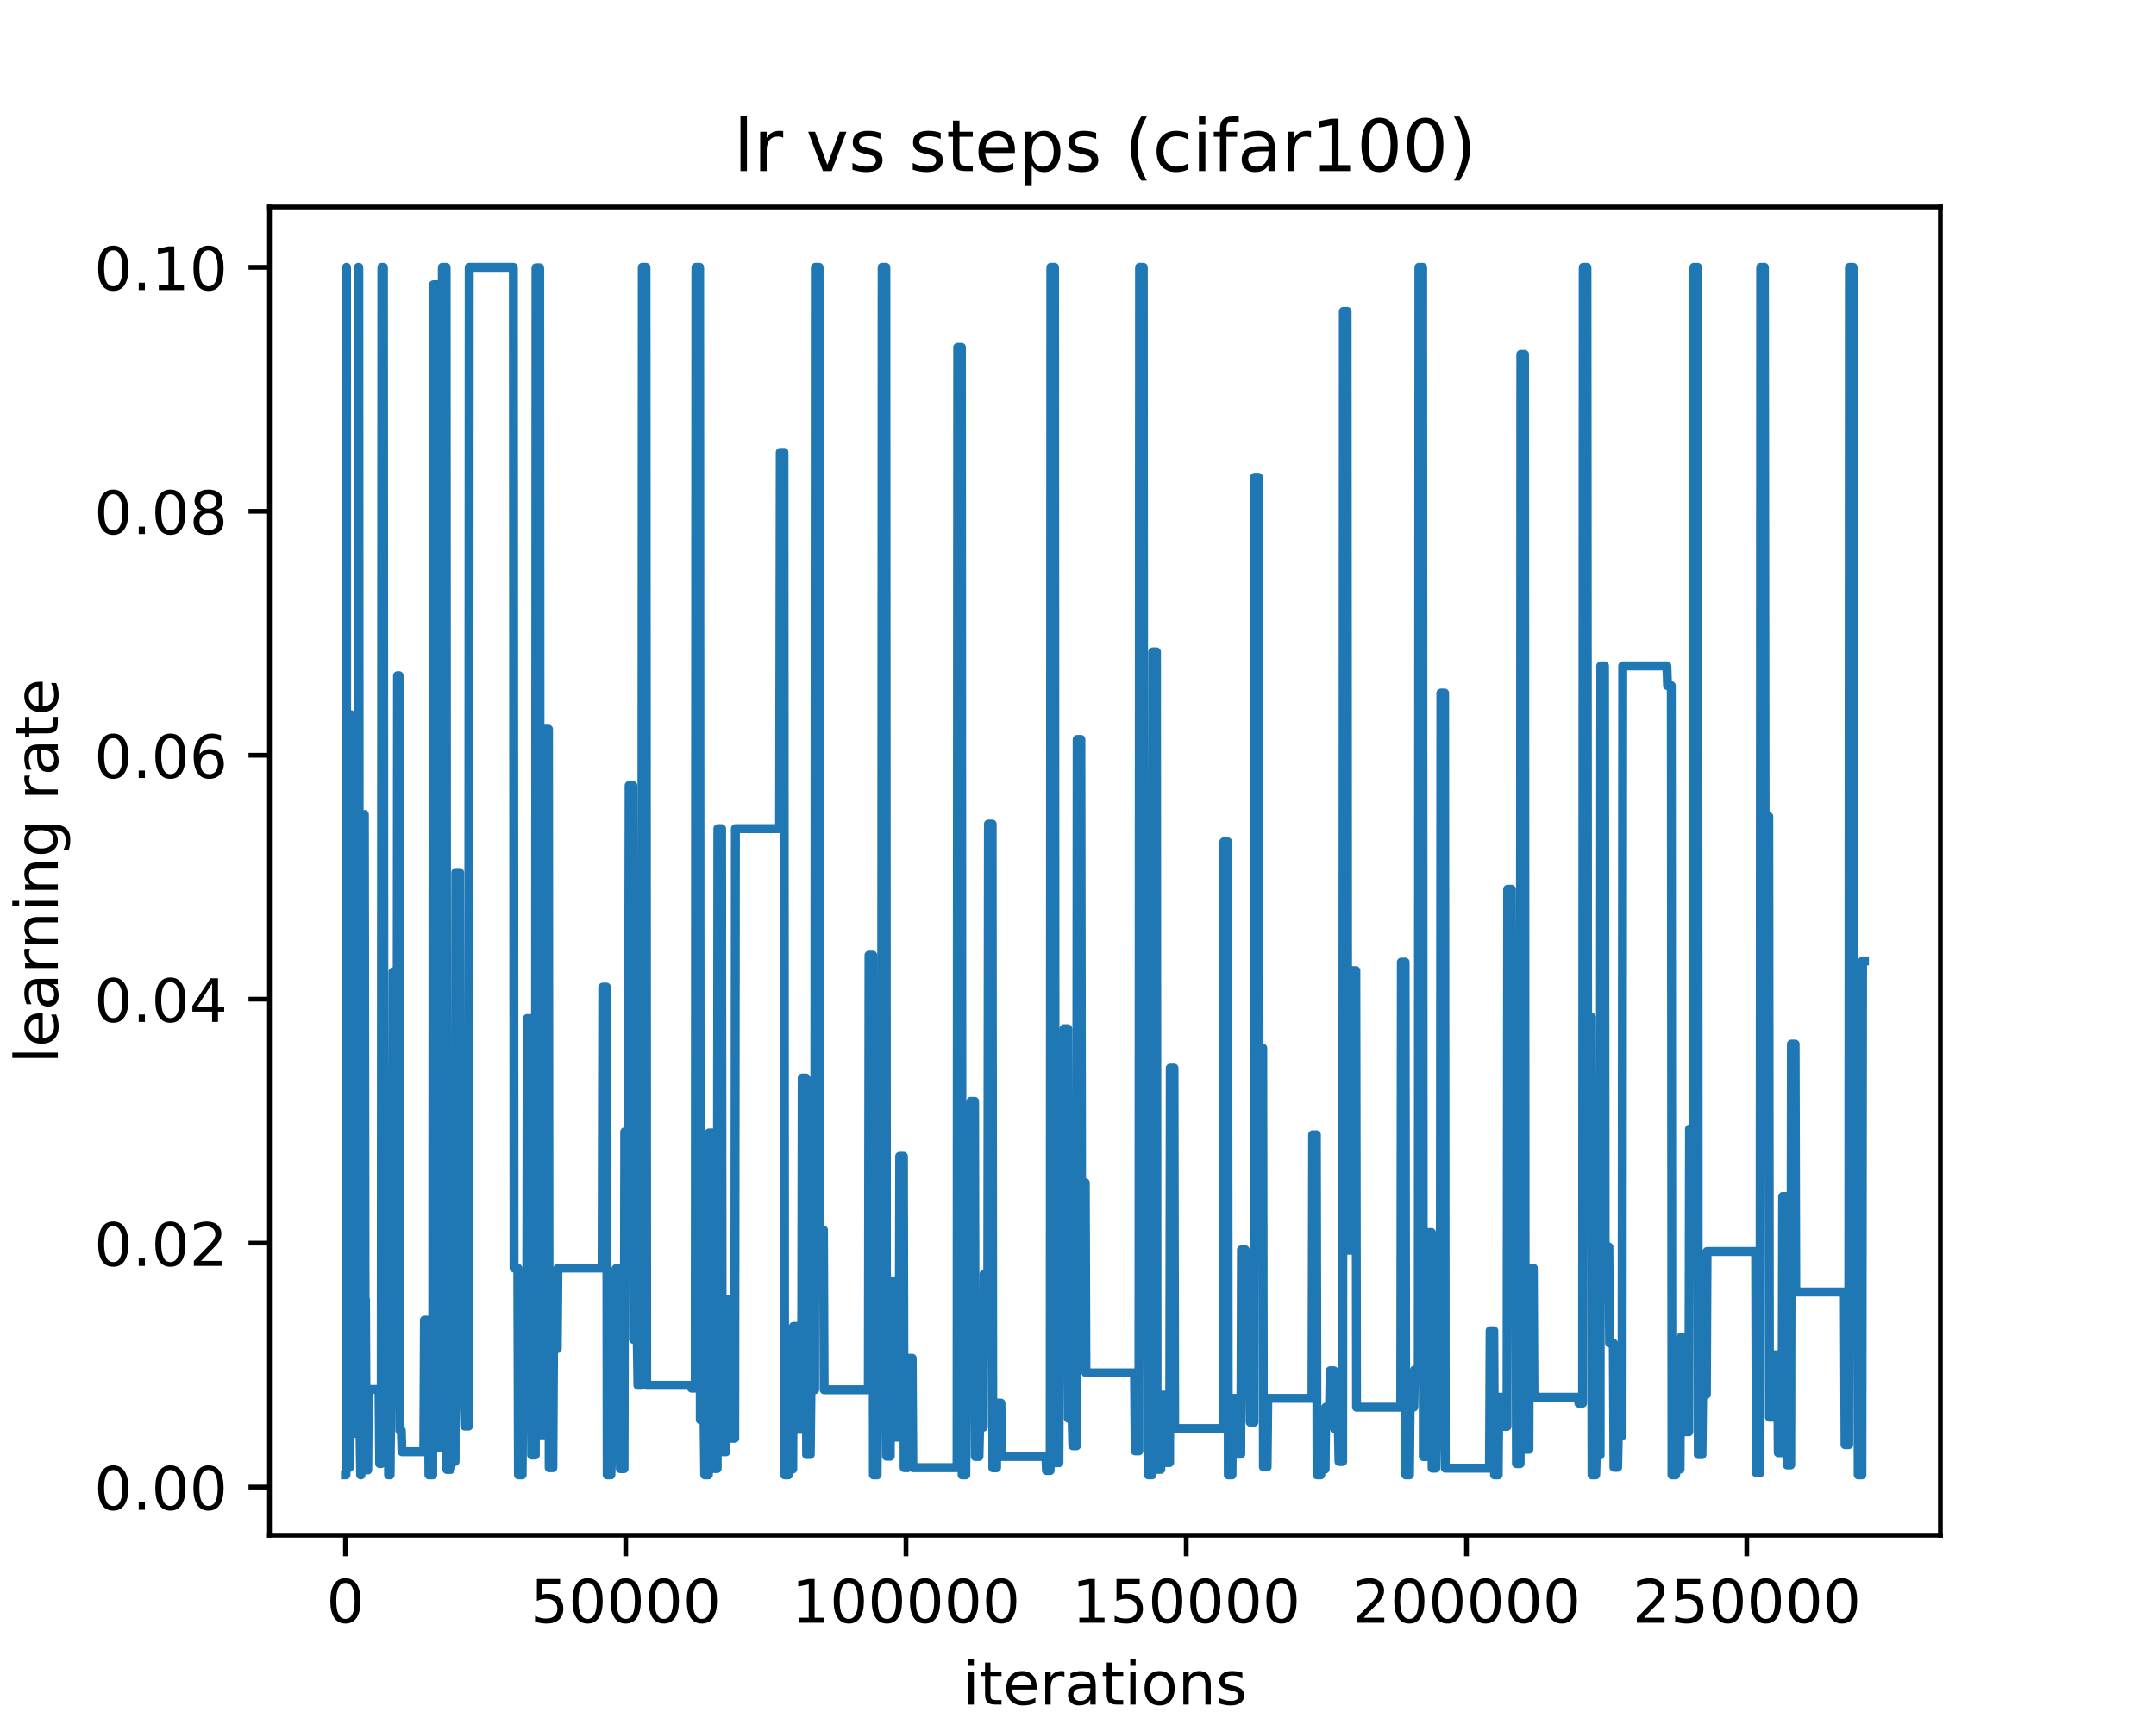
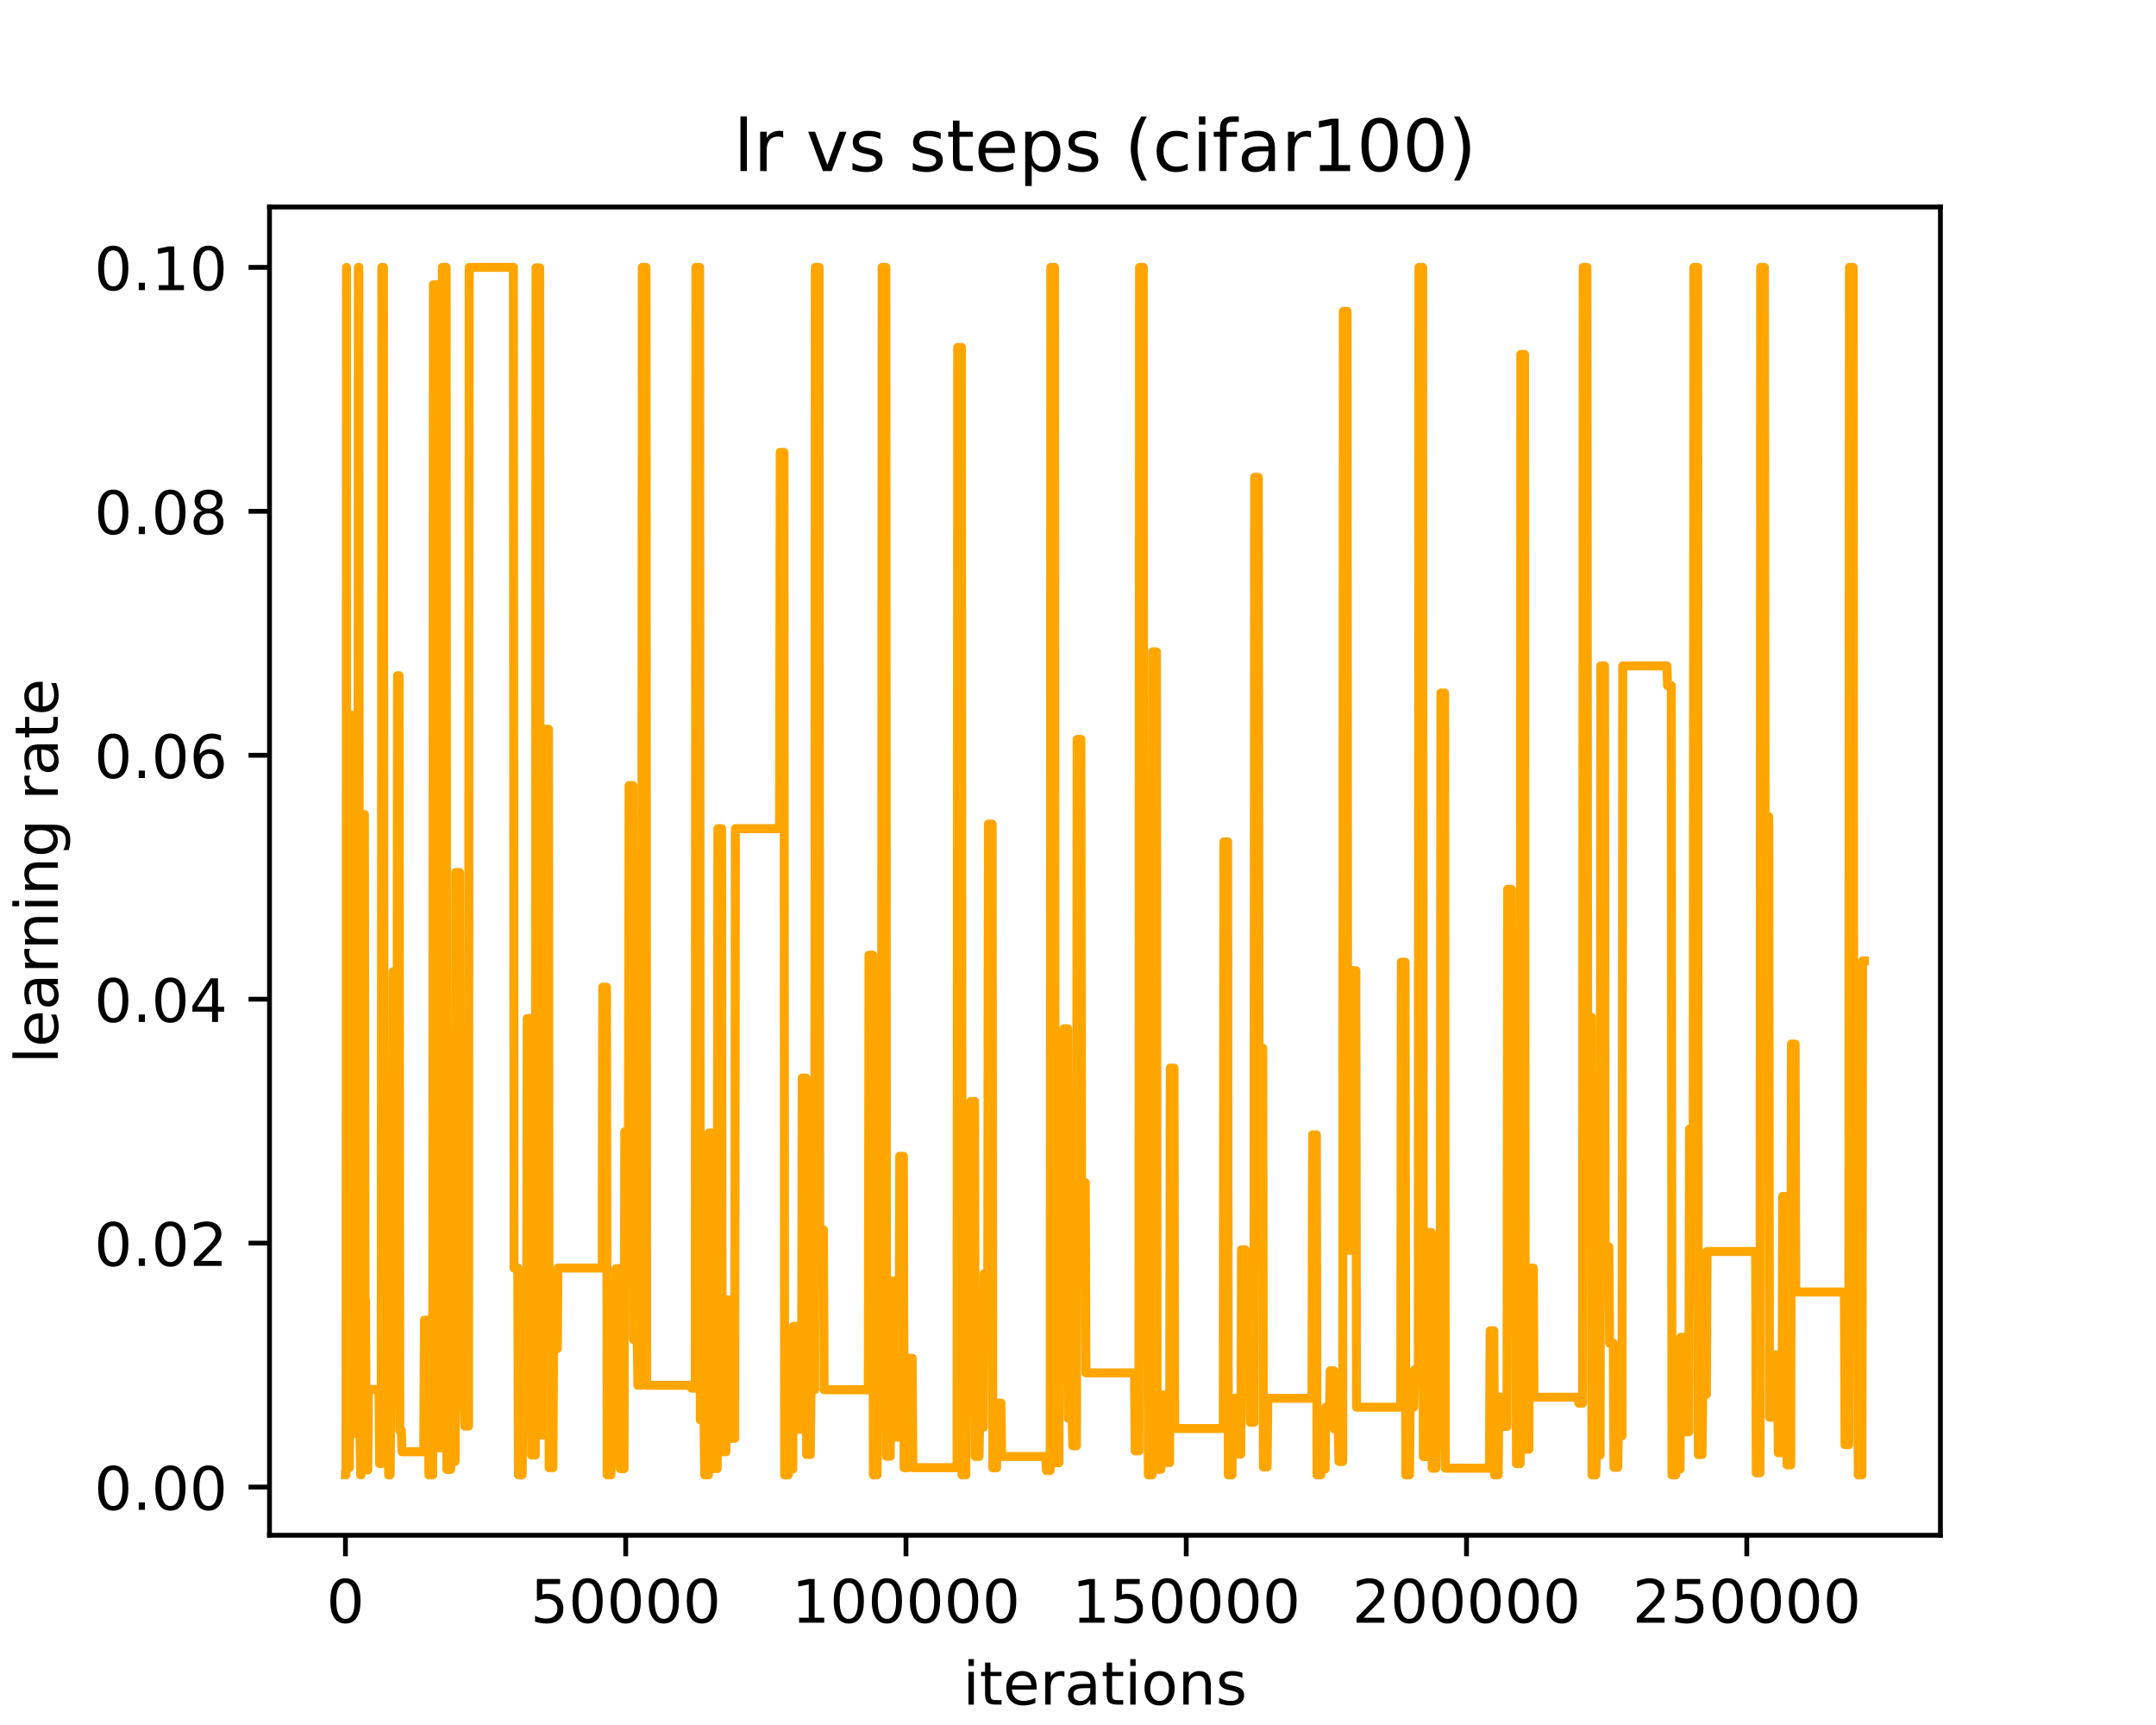
<svg xmlns="http://www.w3.org/2000/svg" xmlns:xlink="http://www.w3.org/1999/xlink" height="288pt" version="1.1" viewBox="0 0 360 288" width="360pt">
  <defs>
    <style type="text/css">*{stroke-linecap:butt;stroke-linejoin:round;}</style>
  </defs>
  <g id="figure_1">
    <g id="patch_1">
      <path d="M 0 288  L 360 288  L 360 0  L 0 0  z " style="fill:#ffffff;" />
    </g>
    <g id="axes_1">
      <g id="patch_2">
        <path d="M 45 256.32  L 324 256.32  L 324 34.56  L 45 34.56  z " style="fill:#ffffff;" />
      </g>
      <g id="matplotlib.axis_1">
        <g id="xtick_1">
          <g id="line2d_1">
            <defs>
-               <path d="M 0 0  L 0 3.5  " id="m5722eee374" style="stroke:#000000;stroke-width:0.8;" />
+               <path d="M 0 0  L 0 3.5  " id="m053b6ef4ec" style="stroke:#000000;stroke-width:0.8;" />
            </defs>
            <g>
-               <use style="stroke:#000000;stroke-width:0.8;" x="57.682" xlink:href="#m5722eee374" y="256.32" />
+               <use style="stroke:#000000;stroke-width:0.8;" x="57.682" xlink:href="#m053b6ef4ec" y="256.32" />
            </g>
          </g>
          <g id="text_1">
            <g transform="translate(54.50057 270.9184)scale(0.1 -0.1)">
              <defs>
                <path d="M 31.781 66.406  Q 24.172 66.406 20.328 58.906  Q 16.5 51.422 16.5 36.375  Q 16.5 21.391 20.328 13.891  Q 24.172 6.391 31.781 6.391  Q 39.453 6.391 43.281 13.891  Q 47.125 21.391 47.125 36.375  Q 47.125 51.422 43.281 58.906  Q 39.453 66.406 31.781 66.406  z M 31.781 74.219  Q 44.047 74.219 50.516 64.516  Q 56.984 54.828 56.984 36.375  Q 56.984 17.969 50.516 8.266  Q 44.047 -1.422 31.781 -1.422  Q 19.531 -1.422 13.062 8.266  Q 6.594 17.969 6.594 36.375  Q 6.594 54.828 13.062 64.516  Q 19.531 74.219 31.781 74.219  z " id="DejaVuSans-48" />
              </defs>
              <use xlink:href="#DejaVuSans-48" />
            </g>
          </g>
        </g>
        <g id="xtick_2">
          <g id="line2d_2">
            <g>
-               <use style="stroke:#000000;stroke-width:0.8;" x="104.479" xlink:href="#m5722eee374" y="256.32" />
+               <use style="stroke:#000000;stroke-width:0.8;" x="104.479" xlink:href="#m053b6ef4ec" y="256.32" />
            </g>
          </g>
          <g id="text_2">
            <g transform="translate(88.57315 270.9184)scale(0.1 -0.1)">
              <defs>
                <path d="M 10.797 72.906  L 49.516 72.906  L 49.516 64.594  L 19.828 64.594  L 19.828 46.734  Q 21.969 47.469 24.109 47.828  Q 26.266 48.188 28.422 48.188  Q 40.625 48.188 47.75 41.5  Q 54.891 34.812 54.891 23.391  Q 54.891 11.625 47.562 5.094  Q 40.234 -1.422 26.906 -1.422  Q 22.312 -1.422 17.547 -0.641  Q 12.797 0.141 7.719 1.703  L 7.719 11.625  Q 12.109 9.234 16.797 8.062  Q 21.484 6.891 26.703 6.891  Q 35.156 6.891 40.078 11.328  Q 45.016 15.766 45.016 23.391  Q 45.016 31 40.078 35.438  Q 35.156 39.891 26.703 39.891  Q 22.75 39.891 18.812 39.016  Q 14.891 38.141 10.797 36.281  z " id="DejaVuSans-53" />
              </defs>
              <use xlink:href="#DejaVuSans-53" />
              <use x="63.623" xlink:href="#DejaVuSans-48" />
              <use x="127.246" xlink:href="#DejaVuSans-48" />
              <use x="190.869" xlink:href="#DejaVuSans-48" />
              <use x="254.492" xlink:href="#DejaVuSans-48" />
            </g>
          </g>
        </g>
        <g id="xtick_3">
          <g id="line2d_3">
            <g>
-               <use style="stroke:#000000;stroke-width:0.8;" x="151.277" xlink:href="#m5722eee374" y="256.32" />
+               <use style="stroke:#000000;stroke-width:0.8;" x="151.277" xlink:href="#m053b6ef4ec" y="256.32" />
            </g>
          </g>
          <g id="text_3">
            <g transform="translate(132.1895 270.9184)scale(0.1 -0.1)">
              <defs>
                <path d="M 12.406 8.297  L 28.516 8.297  L 28.516 63.922  L 10.984 60.406  L 10.984 69.391  L 28.422 72.906  L 38.281 72.906  L 38.281 8.297  L 54.391 8.297  L 54.391 0  L 12.406 0  z " id="DejaVuSans-49" />
              </defs>
              <use xlink:href="#DejaVuSans-49" />
              <use x="63.623" xlink:href="#DejaVuSans-48" />
              <use x="127.246" xlink:href="#DejaVuSans-48" />
              <use x="190.869" xlink:href="#DejaVuSans-48" />
              <use x="254.492" xlink:href="#DejaVuSans-48" />
              <use x="318.115" xlink:href="#DejaVuSans-48" />
            </g>
          </g>
        </g>
        <g id="xtick_4">
          <g id="line2d_4">
            <g>
-               <use style="stroke:#000000;stroke-width:0.8;" x="198.075" xlink:href="#m5722eee374" y="256.32" />
+               <use style="stroke:#000000;stroke-width:0.8;" x="198.075" xlink:href="#m053b6ef4ec" y="256.32" />
            </g>
          </g>
          <g id="text_4">
            <g transform="translate(178.9871 270.9184)scale(0.1 -0.1)">
              <use xlink:href="#DejaVuSans-49" />
              <use x="63.623" xlink:href="#DejaVuSans-53" />
              <use x="127.246" xlink:href="#DejaVuSans-48" />
              <use x="190.869" xlink:href="#DejaVuSans-48" />
              <use x="254.492" xlink:href="#DejaVuSans-48" />
              <use x="318.115" xlink:href="#DejaVuSans-48" />
            </g>
          </g>
        </g>
        <g id="xtick_5">
          <g id="line2d_5">
            <g>
-               <use style="stroke:#000000;stroke-width:0.8;" x="244.872" xlink:href="#m5722eee374" y="256.32" />
+               <use style="stroke:#000000;stroke-width:0.8;" x="244.872" xlink:href="#m053b6ef4ec" y="256.32" />
            </g>
          </g>
          <g id="text_5">
            <g transform="translate(225.7847 270.9184)scale(0.1 -0.1)">
              <defs>
                <path d="M 19.188 8.297  L 53.609 8.297  L 53.609 0  L 7.328 0  L 7.328 8.297  Q 12.938 14.109 22.625 23.891  Q 32.328 33.688 34.812 36.531  Q 39.547 41.844 41.422 45.531  Q 43.312 49.219 43.312 52.781  Q 43.312 58.594 39.234 62.25  Q 35.156 65.922 28.609 65.922  Q 23.969 65.922 18.812 64.312  Q 13.672 62.703 7.812 59.422  L 7.812 69.391  Q 13.766 71.781 18.938 73  Q 24.125 74.219 28.422 74.219  Q 39.75 74.219 46.484 68.547  Q 53.219 62.891 53.219 53.422  Q 53.219 48.922 51.531 44.891  Q 49.859 40.875 45.406 35.406  Q 44.188 33.984 37.641 27.219  Q 31.109 20.453 19.188 8.297  z " id="DejaVuSans-50" />
              </defs>
              <use xlink:href="#DejaVuSans-50" />
              <use x="63.623" xlink:href="#DejaVuSans-48" />
              <use x="127.246" xlink:href="#DejaVuSans-48" />
              <use x="190.869" xlink:href="#DejaVuSans-48" />
              <use x="254.492" xlink:href="#DejaVuSans-48" />
              <use x="318.115" xlink:href="#DejaVuSans-48" />
            </g>
          </g>
        </g>
        <g id="xtick_6">
          <g id="line2d_6">
            <g>
-               <use style="stroke:#000000;stroke-width:0.8;" x="291.67" xlink:href="#m5722eee374" y="256.32" />
+               <use style="stroke:#000000;stroke-width:0.8;" x="291.67" xlink:href="#m053b6ef4ec" y="256.32" />
            </g>
          </g>
          <g id="text_6">
            <g transform="translate(272.5822 270.9184)scale(0.1 -0.1)">
              <use xlink:href="#DejaVuSans-50" />
              <use x="63.623" xlink:href="#DejaVuSans-53" />
              <use x="127.246" xlink:href="#DejaVuSans-48" />
              <use x="190.869" xlink:href="#DejaVuSans-48" />
              <use x="254.492" xlink:href="#DejaVuSans-48" />
              <use x="318.115" xlink:href="#DejaVuSans-48" />
            </g>
          </g>
        </g>
        <g id="text_7">
          <g transform="translate(160.7727 284.5966)scale(0.1 -0.1)">
            <defs>
              <path d="M 9.422 54.688  L 18.406 54.688  L 18.406 0  L 9.422 0  z M 9.422 75.984  L 18.406 75.984  L 18.406 64.594  L 9.422 64.594  z " id="DejaVuSans-105" />
              <path d="M 18.312 70.219  L 18.312 54.688  L 36.812 54.688  L 36.812 47.703  L 18.312 47.703  L 18.312 18.016  Q 18.312 11.328 20.141 9.422  Q 21.969 7.516 27.594 7.516  L 36.812 7.516  L 36.812 0  L 27.594 0  Q 17.188 0 13.234 3.875  Q 9.281 7.766 9.281 18.016  L 9.281 47.703  L 2.688 47.703  L 2.688 54.688  L 9.281 54.688  L 9.281 70.219  z " id="DejaVuSans-116" />
              <path d="M 56.203 29.594  L 56.203 25.203  L 14.891 25.203  Q 15.484 15.922 20.484 11.062  Q 25.484 6.203 34.422 6.203  Q 39.594 6.203 44.453 7.469  Q 49.312 8.734 54.109 11.281  L 54.109 2.781  Q 49.266 0.734 44.188 -0.344  Q 39.109 -1.422 33.891 -1.422  Q 20.797 -1.422 13.156 6.188  Q 5.516 13.812 5.516 26.812  Q 5.516 40.234 12.766 48.109  Q 20.016 56 32.328 56  Q 43.359 56 49.781 48.891  Q 56.203 41.797 56.203 29.594  z M 47.219 32.234  Q 47.125 39.594 43.094 43.984  Q 39.062 48.391 32.422 48.391  Q 24.906 48.391 20.391 44.141  Q 15.875 39.891 15.188 32.172  z " id="DejaVuSans-101" />
              <path d="M 41.109 46.297  Q 39.594 47.172 37.812 47.578  Q 36.031 48 33.891 48  Q 26.266 48 22.188 43.047  Q 18.109 38.094 18.109 28.812  L 18.109 0  L 9.078 0  L 9.078 54.688  L 18.109 54.688  L 18.109 46.188  Q 20.953 51.172 25.484 53.578  Q 30.031 56 36.531 56  Q 37.453 56 38.578 55.875  Q 39.703 55.766 41.062 55.516  z " id="DejaVuSans-114" />
              <path d="M 34.281 27.484  Q 23.391 27.484 19.188 25  Q 14.984 22.516 14.984 16.5  Q 14.984 11.719 18.141 8.906  Q 21.297 6.109 26.703 6.109  Q 34.188 6.109 38.703 11.406  Q 43.219 16.703 43.219 25.484  L 43.219 27.484  z M 52.203 31.203  L 52.203 0  L 43.219 0  L 43.219 8.297  Q 40.141 3.328 35.547 0.953  Q 30.953 -1.422 24.312 -1.422  Q 15.922 -1.422 10.953 3.297  Q 6 8.016 6 15.922  Q 6 25.141 12.172 29.828  Q 18.359 34.516 30.609 34.516  L 43.219 34.516  L 43.219 35.406  Q 43.219 41.609 39.141 45  Q 35.062 48.391 27.688 48.391  Q 23 48.391 18.547 47.266  Q 14.109 46.141 10.016 43.891  L 10.016 52.203  Q 14.938 54.109 19.578 55.047  Q 24.219 56 28.609 56  Q 40.484 56 46.344 49.844  Q 52.203 43.703 52.203 31.203  z " id="DejaVuSans-97" />
              <path d="M 30.609 48.391  Q 23.391 48.391 19.188 42.75  Q 14.984 37.109 14.984 27.297  Q 14.984 17.484 19.156 11.844  Q 23.344 6.203 30.609 6.203  Q 37.797 6.203 41.984 11.859  Q 46.188 17.531 46.188 27.297  Q 46.188 37.016 41.984 42.703  Q 37.797 48.391 30.609 48.391  z M 30.609 56  Q 42.328 56 49.016 48.375  Q 55.719 40.766 55.719 27.297  Q 55.719 13.875 49.016 6.219  Q 42.328 -1.422 30.609 -1.422  Q 18.844 -1.422 12.172 6.219  Q 5.516 13.875 5.516 27.297  Q 5.516 40.766 12.172 48.375  Q 18.844 56 30.609 56  z " id="DejaVuSans-111" />
              <path d="M 54.891 33.016  L 54.891 0  L 45.906 0  L 45.906 32.719  Q 45.906 40.484 42.875 44.328  Q 39.844 48.188 33.797 48.188  Q 26.516 48.188 22.312 43.547  Q 18.109 38.922 18.109 30.906  L 18.109 0  L 9.078 0  L 9.078 54.688  L 18.109 54.688  L 18.109 46.188  Q 21.344 51.125 25.703 53.562  Q 30.078 56 35.797 56  Q 45.219 56 50.047 50.172  Q 54.891 44.344 54.891 33.016  z " id="DejaVuSans-110" />
              <path d="M 44.281 53.078  L 44.281 44.578  Q 40.484 46.531 36.375 47.5  Q 32.281 48.484 27.875 48.484  Q 21.188 48.484 17.844 46.438  Q 14.5 44.391 14.5 40.281  Q 14.5 37.156 16.891 35.375  Q 19.281 33.594 26.516 31.984  L 29.594 31.297  Q 39.156 29.25 43.188 25.516  Q 47.219 21.781 47.219 15.094  Q 47.219 7.469 41.188 3.016  Q 35.156 -1.422 24.609 -1.422  Q 20.219 -1.422 15.453 -0.562  Q 10.688 0.297 5.422 2  L 5.422 11.281  Q 10.406 8.688 15.234 7.391  Q 20.062 6.109 24.812 6.109  Q 31.156 6.109 34.562 8.281  Q 37.984 10.453 37.984 14.406  Q 37.984 18.062 35.516 20.016  Q 33.062 21.969 24.703 23.781  L 21.578 24.516  Q 13.234 26.266 9.516 29.906  Q 5.812 33.547 5.812 39.891  Q 5.812 47.609 11.281 51.797  Q 16.75 56 26.812 56  Q 31.781 56 36.172 55.266  Q 40.578 54.547 44.281 53.078  z " id="DejaVuSans-115" />
            </defs>
            <use xlink:href="#DejaVuSans-105" />
            <use x="27.783" xlink:href="#DejaVuSans-116" />
            <use x="66.992" xlink:href="#DejaVuSans-101" />
            <use x="128.516" xlink:href="#DejaVuSans-114" />
            <use x="169.629" xlink:href="#DejaVuSans-97" />
            <use x="230.908" xlink:href="#DejaVuSans-116" />
            <use x="270.117" xlink:href="#DejaVuSans-105" />
            <use x="297.9" xlink:href="#DejaVuSans-111" />
            <use x="359.082" xlink:href="#DejaVuSans-110" />
            <use x="422.461" xlink:href="#DejaVuSans-115" />
          </g>
        </g>
      </g>
      <g id="matplotlib.axis_2">
        <g id="ytick_1">
          <g id="line2d_7">
            <defs>
-               <path d="M 0 0  L -3.5 0  " id="m7f417654a6" style="stroke:#000000;stroke-width:0.8;" />
+               <path d="M 0 0  L -3.5 0  " id="mca3ee089c8" style="stroke:#000000;stroke-width:0.8;" />
            </defs>
            <g>
-               <use style="stroke:#000000;stroke-width:0.8;" x="45" xlink:href="#m7f417654a6" y="248.276" />
+               <use style="stroke:#000000;stroke-width:0.8;" x="45" xlink:href="#mca3ee089c8" y="248.276" />
            </g>
          </g>
          <g id="text_8">
            <g transform="translate(15.73438 252.0756)scale(0.1 -0.1)">
              <defs>
                <path d="M 10.688 12.406  L 21 12.406  L 21 0  L 10.688 0  z " id="DejaVuSans-46" />
              </defs>
              <use xlink:href="#DejaVuSans-48" />
              <use x="63.623" xlink:href="#DejaVuSans-46" />
              <use x="95.41" xlink:href="#DejaVuSans-48" />
              <use x="159.033" xlink:href="#DejaVuSans-48" />
            </g>
          </g>
        </g>
        <g id="ytick_2">
          <g id="line2d_8">
            <g>
-               <use style="stroke:#000000;stroke-width:0.8;" x="45" xlink:href="#m7f417654a6" y="207.549" />
+               <use style="stroke:#000000;stroke-width:0.8;" x="45" xlink:href="#mca3ee089c8" y="207.549" />
            </g>
          </g>
          <g id="text_9">
            <g transform="translate(15.73438 211.3483)scale(0.1 -0.1)">
              <use xlink:href="#DejaVuSans-48" />
              <use x="63.623" xlink:href="#DejaVuSans-46" />
              <use x="95.41" xlink:href="#DejaVuSans-48" />
              <use x="159.033" xlink:href="#DejaVuSans-50" />
            </g>
          </g>
        </g>
        <g id="ytick_3">
          <g id="line2d_9">
            <g>
-               <use style="stroke:#000000;stroke-width:0.8;" x="45" xlink:href="#m7f417654a6" y="166.822" />
+               <use style="stroke:#000000;stroke-width:0.8;" x="45" xlink:href="#mca3ee089c8" y="166.822" />
            </g>
          </g>
          <g id="text_10">
            <g transform="translate(15.73438 170.621)scale(0.1 -0.1)">
              <defs>
                <path d="M 37.797 64.312  L 12.891 25.391  L 37.797 25.391  z M 35.203 72.906  L 47.609 72.906  L 47.609 25.391  L 58.016 25.391  L 58.016 17.188  L 47.609 17.188  L 47.609 0  L 37.797 0  L 37.797 17.188  L 4.891 17.188  L 4.891 26.703  z " id="DejaVuSans-52" />
              </defs>
              <use xlink:href="#DejaVuSans-48" />
              <use x="63.623" xlink:href="#DejaVuSans-46" />
              <use x="95.41" xlink:href="#DejaVuSans-48" />
              <use x="159.033" xlink:href="#DejaVuSans-52" />
            </g>
          </g>
        </g>
        <g id="ytick_4">
          <g id="line2d_10">
            <g>
-               <use style="stroke:#000000;stroke-width:0.8;" x="45" xlink:href="#m7f417654a6" y="126.095" />
+               <use style="stroke:#000000;stroke-width:0.8;" x="45" xlink:href="#mca3ee089c8" y="126.095" />
            </g>
          </g>
          <g id="text_11">
            <g transform="translate(15.73438 129.8938)scale(0.1 -0.1)">
              <defs>
                <path d="M 33.016 40.375  Q 26.375 40.375 22.484 35.828  Q 18.609 31.297 18.609 23.391  Q 18.609 15.531 22.484 10.953  Q 26.375 6.391 33.016 6.391  Q 39.656 6.391 43.531 10.953  Q 47.406 15.531 47.406 23.391  Q 47.406 31.297 43.531 35.828  Q 39.656 40.375 33.016 40.375  z M 52.594 71.297  L 52.594 62.312  Q 48.875 64.062 45.094 64.984  Q 41.312 65.922 37.594 65.922  Q 27.828 65.922 22.672 59.328  Q 17.531 52.734 16.797 39.406  Q 19.672 43.656 24.016 45.922  Q 28.375 48.188 33.594 48.188  Q 44.578 48.188 50.953 41.516  Q 57.328 34.859 57.328 23.391  Q 57.328 12.156 50.688 5.359  Q 44.047 -1.422 33.016 -1.422  Q 20.359 -1.422 13.672 8.266  Q 6.984 17.969 6.984 36.375  Q 6.984 53.656 15.188 63.938  Q 23.391 74.219 37.203 74.219  Q 40.922 74.219 44.703 73.484  Q 48.484 72.75 52.594 71.297  z " id="DejaVuSans-54" />
              </defs>
              <use xlink:href="#DejaVuSans-48" />
              <use x="63.623" xlink:href="#DejaVuSans-46" />
              <use x="95.41" xlink:href="#DejaVuSans-48" />
              <use x="159.033" xlink:href="#DejaVuSans-54" />
            </g>
          </g>
        </g>
        <g id="ytick_5">
          <g id="line2d_11">
            <g>
-               <use style="stroke:#000000;stroke-width:0.8;" x="45" xlink:href="#m7f417654a6" y="85.367" />
+               <use style="stroke:#000000;stroke-width:0.8;" x="45" xlink:href="#mca3ee089c8" y="85.367" />
            </g>
          </g>
          <g id="text_12">
            <g transform="translate(15.73438 89.16649)scale(0.1 -0.1)">
              <defs>
                <path d="M 31.781 34.625  Q 24.75 34.625 20.719 30.859  Q 16.703 27.094 16.703 20.516  Q 16.703 13.922 20.719 10.156  Q 24.75 6.391 31.781 6.391  Q 38.812 6.391 42.859 10.172  Q 46.922 13.969 46.922 20.516  Q 46.922 27.094 42.891 30.859  Q 38.875 34.625 31.781 34.625  z M 21.922 38.812  Q 15.578 40.375 12.031 44.719  Q 8.5 49.078 8.5 55.328  Q 8.5 64.062 14.719 69.141  Q 20.953 74.219 31.781 74.219  Q 42.672 74.219 48.875 69.141  Q 55.078 64.062 55.078 55.328  Q 55.078 49.078 51.531 44.719  Q 48 40.375 41.703 38.812  Q 48.828 37.156 52.797 32.312  Q 56.781 27.484 56.781 20.516  Q 56.781 9.906 50.312 4.234  Q 43.844 -1.422 31.781 -1.422  Q 19.734 -1.422 13.25 4.234  Q 6.781 9.906 6.781 20.516  Q 6.781 27.484 10.781 32.312  Q 14.797 37.156 21.922 38.812  z M 18.312 54.391  Q 18.312 48.734 21.844 45.562  Q 25.391 42.391 31.781 42.391  Q 38.141 42.391 41.719 45.562  Q 45.312 48.734 45.312 54.391  Q 45.312 60.062 41.719 63.234  Q 38.141 66.406 31.781 66.406  Q 25.391 66.406 21.844 63.234  Q 18.312 60.062 18.312 54.391  z " id="DejaVuSans-56" />
              </defs>
              <use xlink:href="#DejaVuSans-48" />
              <use x="63.623" xlink:href="#DejaVuSans-46" />
              <use x="95.41" xlink:href="#DejaVuSans-48" />
              <use x="159.033" xlink:href="#DejaVuSans-56" />
            </g>
          </g>
        </g>
        <g id="ytick_6">
          <g id="line2d_12">
            <g>
-               <use style="stroke:#000000;stroke-width:0.8;" x="45" xlink:href="#m7f417654a6" y="44.64" />
+               <use style="stroke:#000000;stroke-width:0.8;" x="45" xlink:href="#mca3ee089c8" y="44.64" />
            </g>
          </g>
          <g id="text_13">
            <g transform="translate(15.73438 48.43922)scale(0.1 -0.1)">
              <use xlink:href="#DejaVuSans-48" />
              <use x="63.623" xlink:href="#DejaVuSans-46" />
              <use x="95.41" xlink:href="#DejaVuSans-49" />
              <use x="159.033" xlink:href="#DejaVuSans-48" />
            </g>
          </g>
        </g>
        <g id="text_14">
          <g transform="translate(9.654687 177.5838)rotate(-90)scale(0.1 -0.1)">
            <defs>
              <path d="M 9.422 75.984  L 18.406 75.984  L 18.406 0  L 9.422 0  z " id="DejaVuSans-108" />
              <path d="M 45.406 27.984  Q 45.406 37.75 41.375 43.109  Q 37.359 48.484 30.078 48.484  Q 22.859 48.484 18.828 43.109  Q 14.797 37.75 14.797 27.984  Q 14.797 18.266 18.828 12.891  Q 22.859 7.516 30.078 7.516  Q 37.359 7.516 41.375 12.891  Q 45.406 18.266 45.406 27.984  z M 54.391 6.781  Q 54.391 -7.172 48.188 -13.984  Q 42 -20.797 29.203 -20.797  Q 24.469 -20.797 20.266 -20.094  Q 16.062 -19.391 12.109 -17.922  L 12.109 -9.188  Q 16.062 -11.328 19.922 -12.344  Q 23.781 -13.375 27.781 -13.375  Q 36.625 -13.375 41.016 -8.766  Q 45.406 -4.156 45.406 5.172  L 45.406 9.625  Q 42.625 4.781 38.281 2.391  Q 33.938 0 27.875 0  Q 17.828 0 11.672 7.656  Q 5.516 15.328 5.516 27.984  Q 5.516 40.672 11.672 48.328  Q 17.828 56 27.875 56  Q 33.938 56 38.281 53.609  Q 42.625 51.219 45.406 46.391  L 45.406 54.688  L 54.391 54.688  z " id="DejaVuSans-103" />
              <path id="DejaVuSans-32" />
            </defs>
            <use xlink:href="#DejaVuSans-108" />
            <use x="27.783" xlink:href="#DejaVuSans-101" />
            <use x="89.307" xlink:href="#DejaVuSans-97" />
            <use x="150.586" xlink:href="#DejaVuSans-114" />
            <use x="189.949" xlink:href="#DejaVuSans-110" />
            <use x="253.328" xlink:href="#DejaVuSans-105" />
            <use x="281.111" xlink:href="#DejaVuSans-110" />
            <use x="344.49" xlink:href="#DejaVuSans-103" />
            <use x="407.967" xlink:href="#DejaVuSans-32" />
            <use x="439.754" xlink:href="#DejaVuSans-114" />
            <use x="480.867" xlink:href="#DejaVuSans-97" />
            <use x="542.146" xlink:href="#DejaVuSans-116" />
            <use x="581.355" xlink:href="#DejaVuSans-101" />
          </g>
        </g>
      </g>
      <g id="line2d_13">
-         <path clip-path="url(#pa636f471f6)" d="M 57.682 246.23  L 57.774 246.23  L 57.867 44.64  L 57.885 243.085  L 57.96 243.085  L 58.073 166.846  L 58.145 166.846  L 58.256 245.031  L 58.33 245.031  L 58.423 227.727  L 58.442 239.302  L 58.516 239.302  L 58.608 119.336  L 58.626 239.302  L 59.544 239.302  L 59.656 231.975  L 59.731 231.975  L 59.842 44.64  L 59.917 44.64  L 60.028 239.098  L 60.103 239.098  L 60.215 246.24  L 60.289 246.24  L 60.401 188.224  L 60.476 188.224  L 60.587 244.111  L 60.662 244.111  L 60.773 135.982  L 60.848 135.982  L 60.96 216.981  L 61.034 216.981  L 61.146 242.123  L 61.221 242.123  L 61.332 245.425  L 61.407 245.425  L 61.518 231.975  L 63.279 231.975  L 63.39 244.354  L 63.652 244.354  L 63.764 44.64  L 64.026 44.64  L 64.137 242.377  L 64.399 242.377  L 64.511 209.986  L 64.773 209.986  L 64.884 246.24  L 65.146 246.24  L 65.257 233.222  L 65.519 233.222  L 65.631 162.246  L 65.893 162.246  L 66.004 224.309  L 66.266 224.309  L 66.378 112.809  L 66.64 112.809  L 66.751 238.829  L 67.013 238.829  L 67.125 242.377  L 70.757 242.377  L 70.868 220.411  L 71.505 220.411  L 71.616 246.24  L 72.253 246.24  L 72.364 47.554  L 73.001 47.554  L 73.112 241.74  L 73.748 241.74  L 73.86 44.64  L 74.496 44.64  L 74.608 245.335  L 75.244 245.335  L 75.355 244.015  L 75.992 244.015  L 76.103 145.672  L 76.74 145.672  L 76.851 234.137  L 77.487 234.137  L 77.599 238.099  L 78.235 238.099  L 78.347 44.64  L 85.723 44.64  L 85.834 211.71  L 86.456 211.71  L 86.567 246.24  L 87.189 246.24  L 87.3 234.05  L 87.921 234.05  L 88.033 170.052  L 88.654 170.052  L 88.766 242.928  L 89.387 242.928  L 89.499 44.719  L 90.12 44.719  L 90.231 239.553  L 90.853 239.553  L 90.964 121.747  L 91.586 121.747  L 91.697 245.043  L 92.319 245.043  L 92.43 225.168  L 93.051 225.168  L 93.163 211.71  L 100.539 211.71  L 100.65 164.813  L 101.272 164.813  L 101.383 246.24  L 102.005 246.24  L 102.116 243.218  L 102.738 243.218  L 102.849 211.808  L 103.47 211.808  L 103.582 245.203  L 104.203 245.203  L 104.315 188.963  L 104.936 188.963  L 105.048 131.139  L 105.669 131.139  L 105.78 223.643  L 106.402 223.643  L 106.513 231.282  L 107.135 231.282  L 107.246 44.64  L 107.868 44.64  L 107.979 231.282  L 115.355 231.282  L 115.467 231.758  L 116.088 231.758  L 116.199 44.64  L 116.821 44.64  L 116.932 237.039  L 117.554 237.039  L 117.665 246.24  L 118.287 246.24  L 118.398 189.147  L 119.019 189.147  L 119.131 245.184  L 119.752 245.184  L 119.864 138.351  L 120.485 138.351  L 120.596 242.382  L 121.218 242.382  L 121.329 217.022  L 121.951 217.022  L 122.062 240.138  L 122.684 240.138  L 122.795 138.351  L 130.171 138.351  L 130.283 75.531  L 130.904 75.531  L 131.016 246.24  L 131.637 246.24  L 131.748 245.281  L 132.37 245.281  L 132.481 221.448  L 133.103 221.448  L 133.214 238.637  L 133.836 238.637  L 133.947 179.989  L 134.568 179.989  L 134.68 242.841  L 135.301 242.841  L 135.413 232.028  L 136.034 232.028  L 136.145 44.64  L 136.767 44.64  L 136.878 205.333  L 137.5 205.333  L 137.611 232.028  L 144.987 232.028  L 145.099 159.47  L 145.72 159.47  L 145.832 246.24  L 146.453 246.24  L 146.564 234.83  L 147.186 234.83  L 147.297 44.64  L 147.919 44.64  L 148.03 243.129  L 148.652 243.129  L 148.763 213.862  L 149.384 213.862  L 149.496 239.956  L 150.117 239.956  L 150.229 193.048  L 150.85 193.048  L 150.962 245.035  L 151.583 245.035  L 151.694 226.769  L 152.316 226.769  L 152.427 245.035  L 159.804 245.035  L 159.915 58.001  L 160.536 58.001  L 160.648 246.24  L 161.269 246.24  L 161.381 228.596  L 162.002 228.596  L 162.113 183.885  L 162.735 183.885  L 162.846 243.171  L 163.468 243.171  L 163.579 238.279  L 164.201 238.279  L 164.312 212.676  L 164.933 212.676  L 165.045 137.586  L 165.666 137.586  L 165.778 245.057  L 166.399 245.057  L 166.511 234.251  L 167.132 234.251  L 167.243 243.171  L 174.62 243.171  L 174.731 245.516  L 175.352 245.516  L 175.464 44.64  L 176.085 44.64  L 176.197 244.215  L 176.818 244.215  L 176.93 219.492  L 177.551 219.492  L 177.662 171.757  L 178.284 171.757  L 178.395 236.796  L 179.017 236.796  L 179.128 241.38  L 179.75 241.38  L 179.861 123.448  L 180.482 123.448  L 180.594 197.451  L 181.215 197.451  L 181.327 229.206  L 189.436 229.206  L 189.547 242.234  L 190.169 242.234  L 190.28 44.64  L 190.901 44.64  L 191.013 213.193  L 191.634 213.193  L 191.746 246.24  L 192.367 246.24  L 192.479 108.829  L 193.1 108.829  L 193.211 245.319  L 193.833 245.319  L 193.944 232.913  L 194.566 232.913  L 194.677 244.183  L 195.299 244.183  L 195.41 178.329  L 196.031 178.329  L 196.143 238.504  L 204.252 238.504  L 204.363 140.549  L 204.985 140.549  L 205.096 246.24  L 205.718 246.24  L 205.829 233.461  L 206.45 233.461  L 206.562 242.782  L 207.183 242.782  L 207.295 208.658  L 207.916 208.658  L 208.027 227.939  L 208.649 227.939  L 208.76 237.463  L 209.382 237.463  L 209.493 79.683  L 210.115 79.683  L 210.226 174.986  L 210.848 174.986  L 210.959 244.921  L 211.58 244.921  L 211.692 233.461  L 219.068 233.461  L 219.179 189.466  L 219.801 189.466  L 219.912 246.24  L 220.534 246.24  L 220.645 245.281  L 221.267 245.281  L 221.378 234.937  L 221.999 234.937  L 222.111 228.855  L 222.732 228.855  L 222.844 238.611  L 223.465 238.611  L 223.576 244.011  L 224.198 244.011  L 224.309 51.991  L 224.931 51.991  L 225.042 208.73  L 225.664 208.73  L 225.775 162.055  L 226.396 162.055  L 226.508 234.937  L 233.884 234.937  L 233.995 160.633  L 234.617 160.633  L 234.728 246.24  L 235.35 246.24  L 235.461 234.915  L 236.083 234.915  L 236.194 228.712  L 236.815 228.712  L 236.927 44.64  L 237.548 44.64  L 237.66 243.186  L 238.281 243.186  L 238.393 205.768  L 239.014 205.768  L 239.125 245.121  L 239.747 245.121  L 239.858 240.021  L 240.48 240.021  L 240.591 115.712  L 241.213 115.712  L 241.324 245.121  L 248.7 245.121  L 248.812 222.176  L 249.433 222.176  L 249.544 246.24  L 250.166 246.24  L 250.277 233.267  L 250.899 233.267  L 251.01 238.158  L 251.632 238.158  L 251.743 148.462  L 252.364 148.462  L 252.476 197.042  L 253.097 197.042  L 253.209 244.363  L 253.83 244.363  L 253.942 59.166  L 254.563 59.166  L 254.674 241.966  L 255.296 241.966  L 255.407 211.715  L 256.029 211.715  L 256.14 233.267  L 263.516 233.267  L 263.628 234.274  L 264.249 234.274  L 264.361 44.64  L 264.982 44.64  L 265.093 169.814  L 265.715 169.814  L 265.826 246.24  L 266.448 246.24  L 266.559 242.937  L 267.181 242.937  L 267.292 111.173  L 267.913 111.173  L 268.025 208.187  L 268.646 208.187  L 268.758 224.239  L 269.379 224.239  L 269.49 244.977  L 270.112 244.977  L 270.223 239.707  L 270.845 239.707  L 270.956 111.173  L 278.332 111.173  L 278.444 114.473  L 279.065 114.473  L 279.177 246.24  L 279.798 246.24  L 279.91 245.279  L 280.531 245.279  L 280.642 223.268  L 281.264 223.268  L 281.375 239.042  L 281.997 239.042  L 282.108 188.501  L 282.73 188.501  L 282.841 44.64  L 283.462 44.64  L 283.574 242.854  L 284.195 242.854  L 284.307 232.798  L 284.928 232.798  L 285.039 208.944  L 293.149 208.944  L 293.26 245.892  L 293.881 245.892  L 293.993 44.64  L 294.614 44.64  L 294.726 136.335  L 295.347 136.335  L 295.458 236.612  L 296.08 236.612  L 296.191 226.196  L 296.813 226.196  L 296.924 242.542  L 297.546 242.542  L 297.657 199.754  L 298.279 199.754  L 298.39 244.577  L 299.011 244.577  L 299.123 174.32  L 299.744 174.32  L 299.856 215.707  L 307.965 215.707  L 308.076 241.196  L 308.698 241.196  L 308.809 44.64  L 309.43 44.64  L 309.542 210.383  L 310.163 210.383  L 310.275 246.24  L 310.896 246.24  L 311.007 160.435  L 311.318 160.435  L 311.318 160.435  " style="fill:none;stroke:#1f77b4;stroke-linecap:square;stroke-width:1.5;" />
+         <path clip-path="url(#p375b85fd7d)" d="M 57.682 246.23  L 57.774 246.23  L 57.867 44.64  L 57.885 243.085  L 57.96 243.085  L 58.073 166.846  L 58.145 166.846  L 58.256 245.031  L 58.33 245.031  L 58.423 227.727  L 58.442 239.302  L 58.516 239.302  L 58.608 119.336  L 58.626 239.302  L 59.544 239.302  L 59.656 231.975  L 59.731 231.975  L 59.842 44.64  L 59.917 44.64  L 60.028 239.098  L 60.103 239.098  L 60.215 246.24  L 60.289 246.24  L 60.401 188.224  L 60.476 188.224  L 60.587 244.111  L 60.662 244.111  L 60.773 135.982  L 60.848 135.982  L 60.96 216.981  L 61.034 216.981  L 61.146 242.123  L 61.221 242.123  L 61.332 245.425  L 61.407 245.425  L 61.518 231.975  L 63.279 231.975  L 63.39 244.354  L 63.652 244.354  L 63.764 44.64  L 64.026 44.64  L 64.137 242.377  L 64.399 242.377  L 64.511 209.986  L 64.773 209.986  L 64.884 246.24  L 65.146 246.24  L 65.257 233.222  L 65.519 233.222  L 65.631 162.246  L 65.893 162.246  L 66.004 224.309  L 66.266 224.309  L 66.378 112.809  L 66.64 112.809  L 66.751 238.829  L 67.013 238.829  L 67.125 242.377  L 70.757 242.377  L 70.868 220.411  L 71.505 220.411  L 71.616 246.24  L 72.253 246.24  L 72.364 47.554  L 73.001 47.554  L 73.112 241.74  L 73.748 241.74  L 73.86 44.64  L 74.496 44.64  L 74.608 245.335  L 75.244 245.335  L 75.355 244.015  L 75.992 244.015  L 76.103 145.672  L 76.74 145.672  L 76.851 234.137  L 77.487 234.137  L 77.599 238.099  L 78.235 238.099  L 78.347 44.64  L 85.723 44.64  L 85.834 211.71  L 86.456 211.71  L 86.567 246.24  L 87.189 246.24  L 87.3 234.05  L 87.921 234.05  L 88.033 170.052  L 88.654 170.052  L 88.766 242.928  L 89.387 242.928  L 89.499 44.719  L 90.12 44.719  L 90.231 239.553  L 90.853 239.553  L 90.964 121.747  L 91.586 121.747  L 91.697 245.043  L 92.319 245.043  L 92.43 225.168  L 93.051 225.168  L 93.163 211.71  L 100.539 211.71  L 100.65 164.813  L 101.272 164.813  L 101.383 246.24  L 102.005 246.24  L 102.116 243.218  L 102.738 243.218  L 102.849 211.808  L 103.47 211.808  L 103.582 245.203  L 104.203 245.203  L 104.315 188.963  L 104.936 188.963  L 105.048 131.139  L 105.669 131.139  L 105.78 223.643  L 106.402 223.643  L 106.513 231.282  L 107.135 231.282  L 107.246 44.64  L 107.868 44.64  L 107.979 231.282  L 115.355 231.282  L 115.467 231.758  L 116.088 231.758  L 116.199 44.64  L 116.821 44.64  L 116.932 237.039  L 117.554 237.039  L 117.665 246.24  L 118.287 246.24  L 118.398 189.147  L 119.019 189.147  L 119.131 245.184  L 119.752 245.184  L 119.864 138.351  L 120.485 138.351  L 120.596 242.382  L 121.218 242.382  L 121.329 217.022  L 121.951 217.022  L 122.062 240.138  L 122.684 240.138  L 122.795 138.351  L 130.171 138.351  L 130.283 75.531  L 130.904 75.531  L 131.016 246.24  L 131.637 246.24  L 131.748 245.281  L 132.37 245.281  L 132.481 221.448  L 133.103 221.448  L 133.214 238.637  L 133.836 238.637  L 133.947 179.989  L 134.568 179.989  L 134.68 242.841  L 135.301 242.841  L 135.413 232.028  L 136.034 232.028  L 136.145 44.64  L 136.767 44.64  L 136.878 205.333  L 137.5 205.333  L 137.611 232.028  L 144.987 232.028  L 145.099 159.47  L 145.72 159.47  L 145.832 246.24  L 146.453 246.24  L 146.564 234.83  L 147.186 234.83  L 147.297 44.64  L 147.919 44.64  L 148.03 243.129  L 148.652 243.129  L 148.763 213.862  L 149.384 213.862  L 149.496 239.956  L 150.117 239.956  L 150.229 193.048  L 150.85 193.048  L 150.962 245.035  L 151.583 245.035  L 151.694 226.769  L 152.316 226.769  L 152.427 245.035  L 159.804 245.035  L 159.915 58.001  L 160.536 58.001  L 160.648 246.24  L 161.269 246.24  L 161.381 228.596  L 162.002 228.596  L 162.113 183.885  L 162.735 183.885  L 162.846 243.171  L 163.468 243.171  L 163.579 238.279  L 164.201 238.279  L 164.312 212.676  L 164.933 212.676  L 165.045 137.586  L 165.666 137.586  L 165.778 245.057  L 166.399 245.057  L 166.511 234.251  L 167.132 234.251  L 167.243 243.171  L 174.62 243.171  L 174.731 245.516  L 175.352 245.516  L 175.464 44.64  L 176.085 44.64  L 176.197 244.215  L 176.818 244.215  L 176.93 219.492  L 177.551 219.492  L 177.662 171.757  L 178.284 171.757  L 178.395 236.796  L 179.017 236.796  L 179.128 241.38  L 179.75 241.38  L 179.861 123.448  L 180.482 123.448  L 180.594 197.451  L 181.215 197.451  L 181.327 229.206  L 189.436 229.206  L 189.547 242.234  L 190.169 242.234  L 190.28 44.64  L 190.901 44.64  L 191.013 213.193  L 191.634 213.193  L 191.746 246.24  L 192.367 246.24  L 192.479 108.829  L 193.1 108.829  L 193.211 245.319  L 193.833 245.319  L 193.944 232.913  L 194.566 232.913  L 194.677 244.183  L 195.299 244.183  L 195.41 178.329  L 196.031 178.329  L 196.143 238.504  L 204.252 238.504  L 204.363 140.549  L 204.985 140.549  L 205.096 246.24  L 205.718 246.24  L 205.829 233.461  L 206.45 233.461  L 206.562 242.782  L 207.183 242.782  L 207.295 208.658  L 207.916 208.658  L 208.027 227.939  L 208.649 227.939  L 208.76 237.463  L 209.382 237.463  L 209.493 79.683  L 210.115 79.683  L 210.226 174.986  L 210.848 174.986  L 210.959 244.921  L 211.58 244.921  L 211.692 233.461  L 219.068 233.461  L 219.179 189.466  L 219.801 189.466  L 219.912 246.24  L 220.534 246.24  L 220.645 245.281  L 221.267 245.281  L 221.378 234.937  L 221.999 234.937  L 222.111 228.855  L 222.732 228.855  L 222.844 238.611  L 223.465 238.611  L 223.576 244.011  L 224.198 244.011  L 224.309 51.991  L 224.931 51.991  L 225.042 208.73  L 225.664 208.73  L 225.775 162.055  L 226.396 162.055  L 226.508 234.937  L 233.884 234.937  L 233.995 160.633  L 234.617 160.633  L 234.728 246.24  L 235.35 246.24  L 235.461 234.915  L 236.083 234.915  L 236.194 228.712  L 236.815 228.712  L 236.927 44.64  L 237.548 44.64  L 237.66 243.186  L 238.281 243.186  L 238.393 205.768  L 239.014 205.768  L 239.125 245.121  L 239.747 245.121  L 239.858 240.021  L 240.48 240.021  L 240.591 115.712  L 241.213 115.712  L 241.324 245.121  L 248.7 245.121  L 248.812 222.176  L 249.433 222.176  L 249.544 246.24  L 250.166 246.24  L 250.277 233.267  L 250.899 233.267  L 251.01 238.158  L 251.632 238.158  L 251.743 148.462  L 252.364 148.462  L 252.476 197.042  L 253.097 197.042  L 253.209 244.363  L 253.83 244.363  L 253.942 59.166  L 254.563 59.166  L 254.674 241.966  L 255.296 241.966  L 255.407 211.715  L 256.029 211.715  L 256.14 233.267  L 263.516 233.267  L 263.628 234.274  L 264.249 234.274  L 264.361 44.64  L 264.982 44.64  L 265.093 169.814  L 265.715 169.814  L 265.826 246.24  L 266.448 246.24  L 266.559 242.937  L 267.181 242.937  L 267.292 111.173  L 267.913 111.173  L 268.025 208.187  L 268.646 208.187  L 268.758 224.239  L 269.379 224.239  L 269.49 244.977  L 270.112 244.977  L 270.223 239.707  L 270.845 239.707  L 270.956 111.173  L 278.332 111.173  L 278.444 114.473  L 279.065 114.473  L 279.177 246.24  L 279.798 246.24  L 279.91 245.279  L 280.531 245.279  L 280.642 223.268  L 281.264 223.268  L 281.375 239.042  L 281.997 239.042  L 282.108 188.501  L 282.73 188.501  L 282.841 44.64  L 283.462 44.64  L 283.574 242.854  L 284.195 242.854  L 284.307 232.798  L 284.928 232.798  L 285.039 208.944  L 293.149 208.944  L 293.26 245.892  L 293.881 245.892  L 293.993 44.64  L 294.614 44.64  L 294.726 136.335  L 295.347 136.335  L 295.458 236.612  L 296.08 236.612  L 296.191 226.196  L 296.813 226.196  L 296.924 242.542  L 297.546 242.542  L 297.657 199.754  L 298.279 199.754  L 298.39 244.577  L 299.011 244.577  L 299.123 174.32  L 299.744 174.32  L 299.856 215.707  L 307.965 215.707  L 308.076 241.196  L 308.698 241.196  L 308.809 44.64  L 309.43 44.64  L 309.542 210.383  L 310.163 210.383  L 310.275 246.24  L 310.896 246.24  L 311.007 160.435  L 311.318 160.435  L 311.318 160.435  " style="fill:none;stroke:#ffa500;stroke-linecap:square;stroke-width:1.5;" />
      </g>
      <g id="patch_3">
        <path d="M 45 256.32  L 45 34.56  " style="fill:none;stroke:#000000;stroke-linecap:square;stroke-linejoin:miter;stroke-width:0.8;" />
      </g>
      <g id="patch_4">
        <path d="M 324 256.32  L 324 34.56  " style="fill:none;stroke:#000000;stroke-linecap:square;stroke-linejoin:miter;stroke-width:0.8;" />
      </g>
      <g id="patch_5">
        <path d="M 45 256.32  L 324 256.32  " style="fill:none;stroke:#000000;stroke-linecap:square;stroke-linejoin:miter;stroke-width:0.8;" />
      </g>
      <g id="patch_6">
        <path d="M 45 34.56  L 324 34.56  " style="fill:none;stroke:#000000;stroke-linecap:square;stroke-linejoin:miter;stroke-width:0.8;" />
      </g>
      <g id="text_15">
        <g transform="translate(122.5088 28.56)scale(0.12 -0.12)">
          <defs>
            <path d="M 2.984 54.688  L 12.5 54.688  L 29.594 8.797  L 46.688 54.688  L 56.203 54.688  L 35.688 0  L 23.484 0  z " id="DejaVuSans-118" />
            <path d="M 18.109 8.203  L 18.109 -20.797  L 9.078 -20.797  L 9.078 54.688  L 18.109 54.688  L 18.109 46.391  Q 20.953 51.266 25.266 53.625  Q 29.594 56 35.594 56  Q 45.562 56 51.781 48.094  Q 58.016 40.188 58.016 27.297  Q 58.016 14.406 51.781 6.484  Q 45.562 -1.422 35.594 -1.422  Q 29.594 -1.422 25.266 0.953  Q 20.953 3.328 18.109 8.203  z M 48.688 27.297  Q 48.688 37.203 44.609 42.844  Q 40.531 48.484 33.406 48.484  Q 26.266 48.484 22.188 42.844  Q 18.109 37.203 18.109 27.297  Q 18.109 17.391 22.188 11.75  Q 26.266 6.109 33.406 6.109  Q 40.531 6.109 44.609 11.75  Q 48.688 17.391 48.688 27.297  z " id="DejaVuSans-112" />
            <path d="M 31 75.875  Q 24.469 64.656 21.281 53.656  Q 18.109 42.672 18.109 31.391  Q 18.109 20.125 21.312 9.062  Q 24.516 -2 31 -13.188  L 23.188 -13.188  Q 15.875 -1.703 12.234 9.375  Q 8.594 20.453 8.594 31.391  Q 8.594 42.281 12.203 53.312  Q 15.828 64.359 23.188 75.875  z " id="DejaVuSans-40" />
            <path d="M 48.781 52.594  L 48.781 44.188  Q 44.969 46.297 41.141 47.344  Q 37.312 48.391 33.406 48.391  Q 24.656 48.391 19.812 42.844  Q 14.984 37.312 14.984 27.297  Q 14.984 17.281 19.812 11.734  Q 24.656 6.203 33.406 6.203  Q 37.312 6.203 41.141 7.25  Q 44.969 8.297 48.781 10.406  L 48.781 2.094  Q 45.016 0.344 40.984 -0.531  Q 36.969 -1.422 32.422 -1.422  Q 20.062 -1.422 12.781 6.344  Q 5.516 14.109 5.516 27.297  Q 5.516 40.672 12.859 48.328  Q 20.219 56 33.016 56  Q 37.156 56 41.109 55.141  Q 45.062 54.297 48.781 52.594  z " id="DejaVuSans-99" />
            <path d="M 37.109 75.984  L 37.109 68.5  L 28.516 68.5  Q 23.688 68.5 21.797 66.547  Q 19.922 64.594 19.922 59.516  L 19.922 54.688  L 34.719 54.688  L 34.719 47.703  L 19.922 47.703  L 19.922 0  L 10.891 0  L 10.891 47.703  L 2.297 47.703  L 2.297 54.688  L 10.891 54.688  L 10.891 58.5  Q 10.891 67.625 15.141 71.797  Q 19.391 75.984 28.609 75.984  z " id="DejaVuSans-102" />
            <path d="M 8.016 75.875  L 15.828 75.875  Q 23.141 64.359 26.781 53.312  Q 30.422 42.281 30.422 31.391  Q 30.422 20.453 26.781 9.375  Q 23.141 -1.703 15.828 -13.188  L 8.016 -13.188  Q 14.5 -2 17.703 9.062  Q 20.906 20.125 20.906 31.391  Q 20.906 42.672 17.703 53.656  Q 14.5 64.656 8.016 75.875  z " id="DejaVuSans-41" />
          </defs>
          <use xlink:href="#DejaVuSans-108" />
          <use x="27.783" xlink:href="#DejaVuSans-114" />
          <use x="68.896" xlink:href="#DejaVuSans-32" />
          <use x="100.684" xlink:href="#DejaVuSans-118" />
          <use x="159.863" xlink:href="#DejaVuSans-115" />
          <use x="211.963" xlink:href="#DejaVuSans-32" />
          <use x="243.75" xlink:href="#DejaVuSans-115" />
          <use x="295.85" xlink:href="#DejaVuSans-116" />
          <use x="335.059" xlink:href="#DejaVuSans-101" />
          <use x="396.582" xlink:href="#DejaVuSans-112" />
          <use x="460.059" xlink:href="#DejaVuSans-115" />
          <use x="512.158" xlink:href="#DejaVuSans-32" />
          <use x="543.945" xlink:href="#DejaVuSans-40" />
          <use x="582.959" xlink:href="#DejaVuSans-99" />
          <use x="637.939" xlink:href="#DejaVuSans-105" />
          <use x="665.723" xlink:href="#DejaVuSans-102" />
          <use x="700.928" xlink:href="#DejaVuSans-97" />
          <use x="762.207" xlink:href="#DejaVuSans-114" />
          <use x="803.32" xlink:href="#DejaVuSans-49" />
          <use x="866.943" xlink:href="#DejaVuSans-48" />
          <use x="930.566" xlink:href="#DejaVuSans-48" />
          <use x="994.189" xlink:href="#DejaVuSans-41" />
        </g>
      </g>
    </g>
  </g>
  <defs>
-     <clipPath id="pa636f471f6">
+     <clipPath id="p375b85fd7d">
      <rect height="221.76" width="279" x="45" y="34.56" />
    </clipPath>
  </defs>
</svg>
